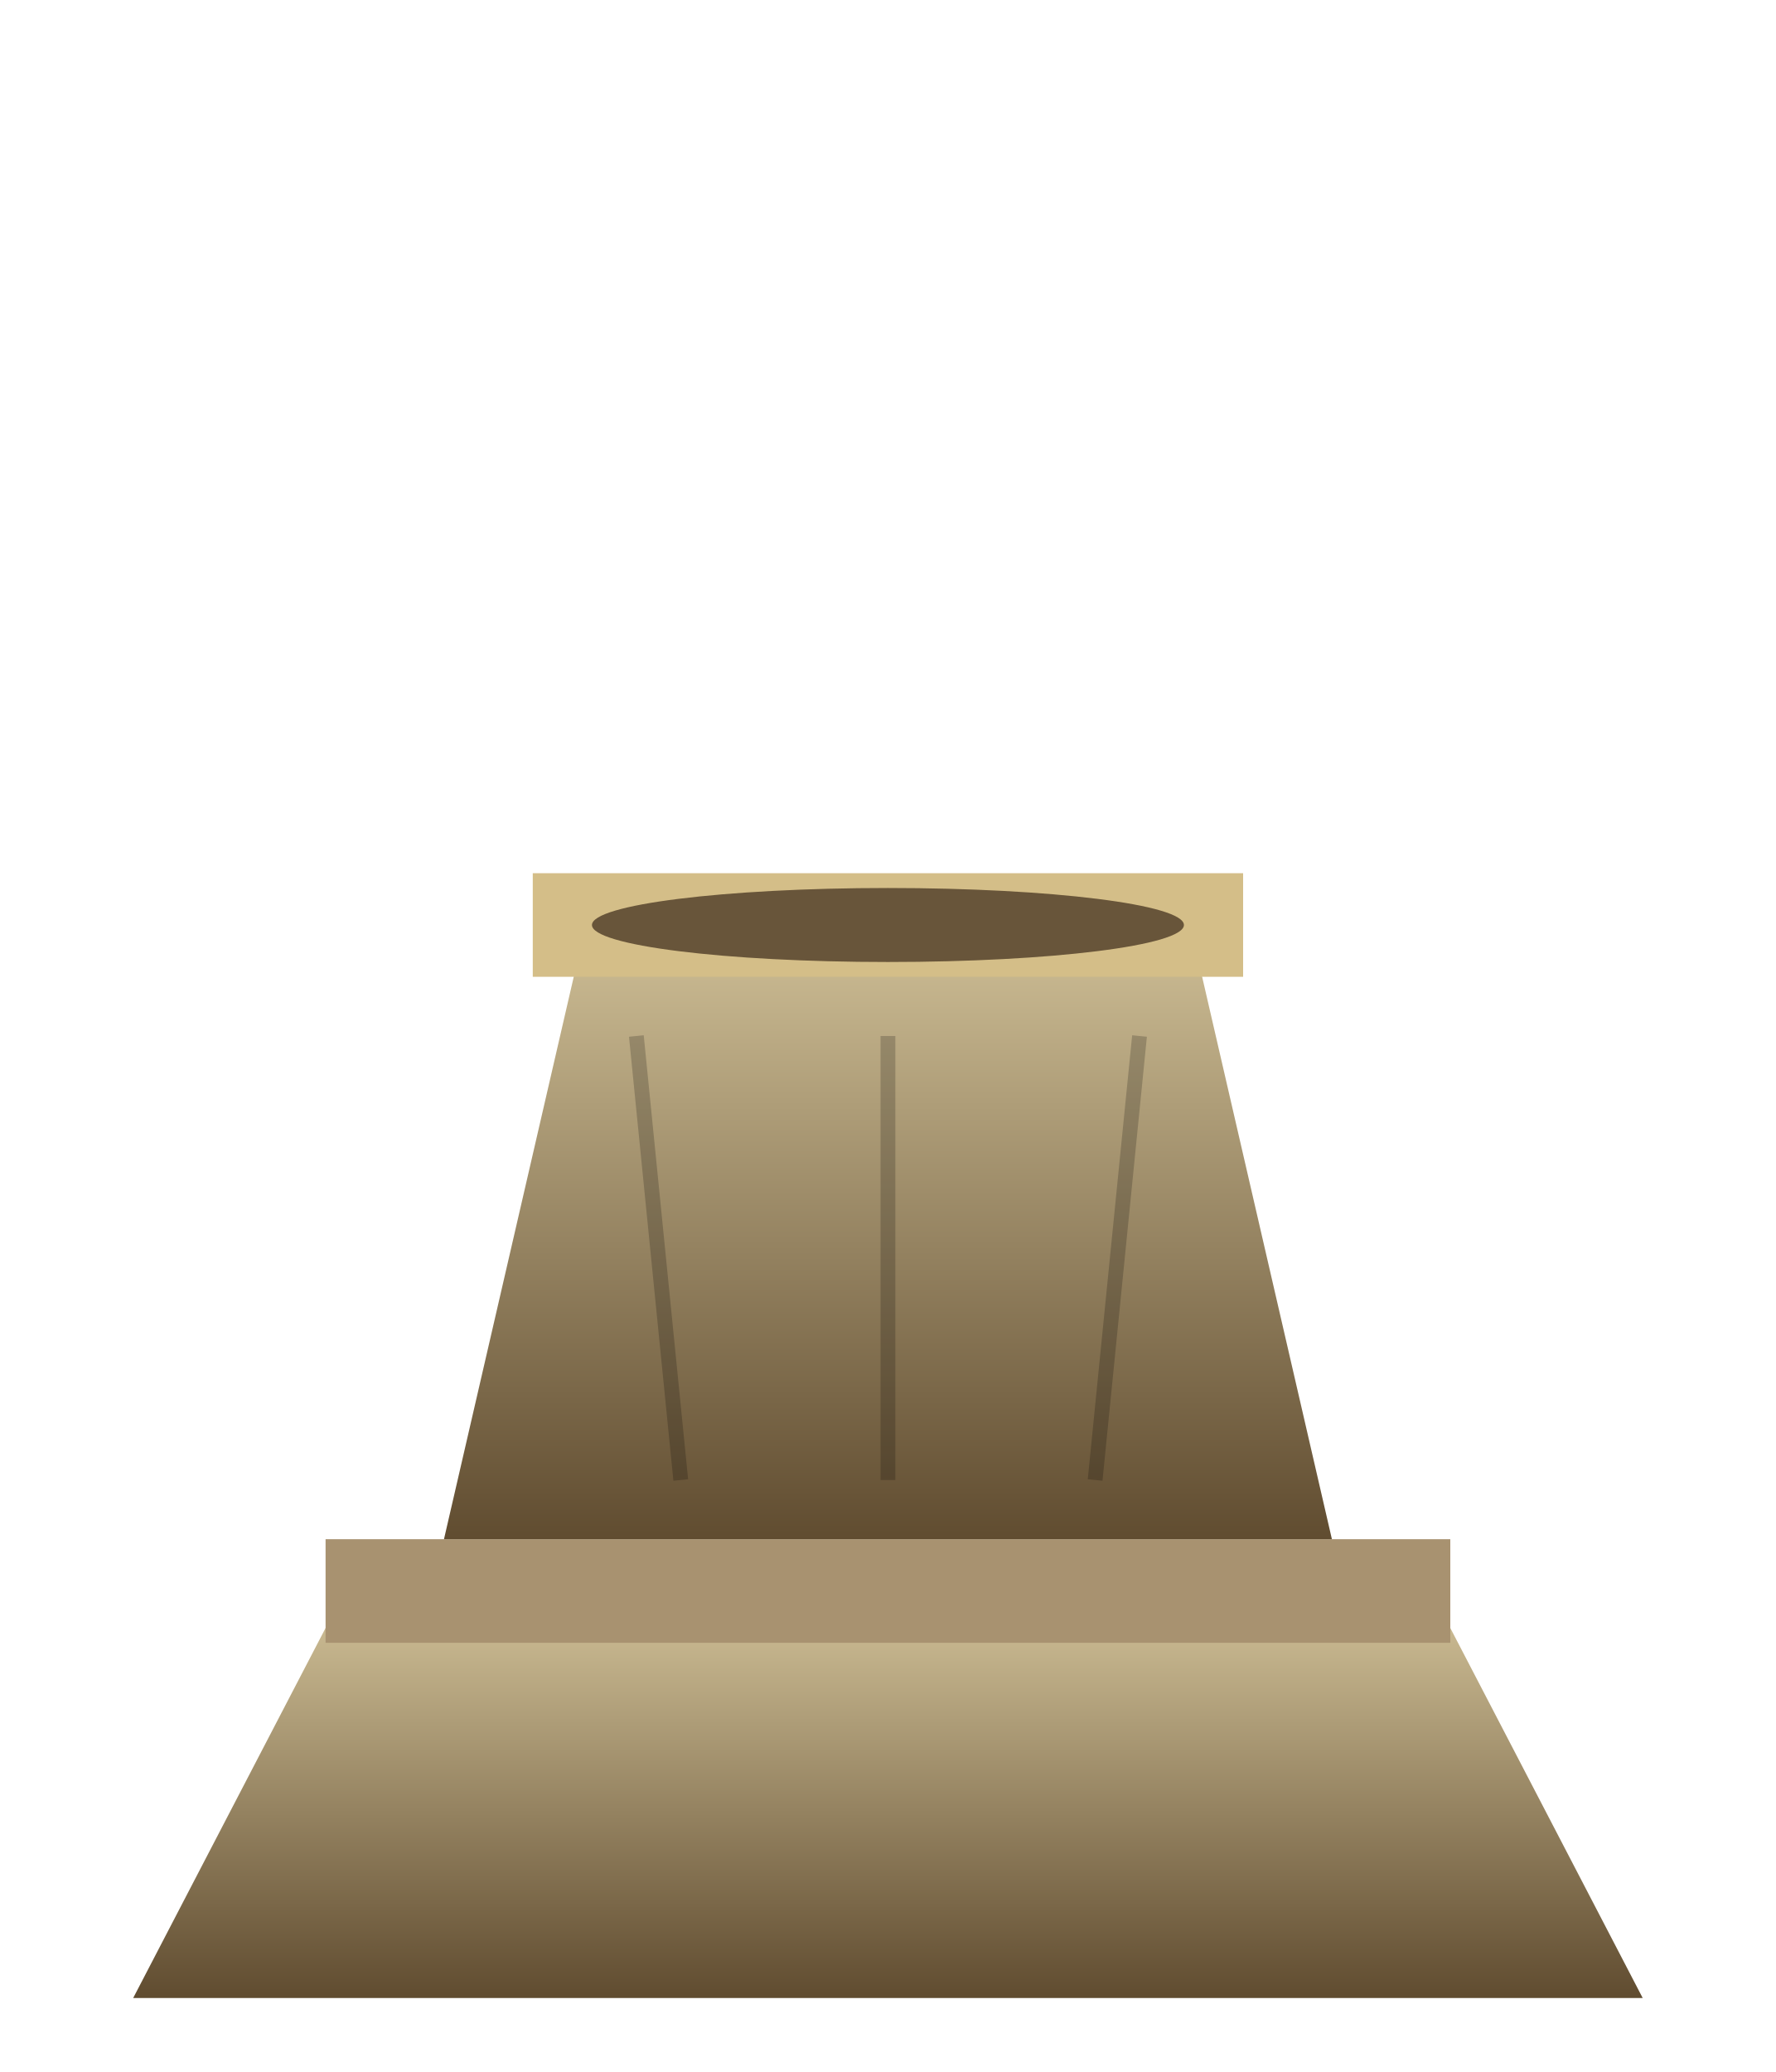
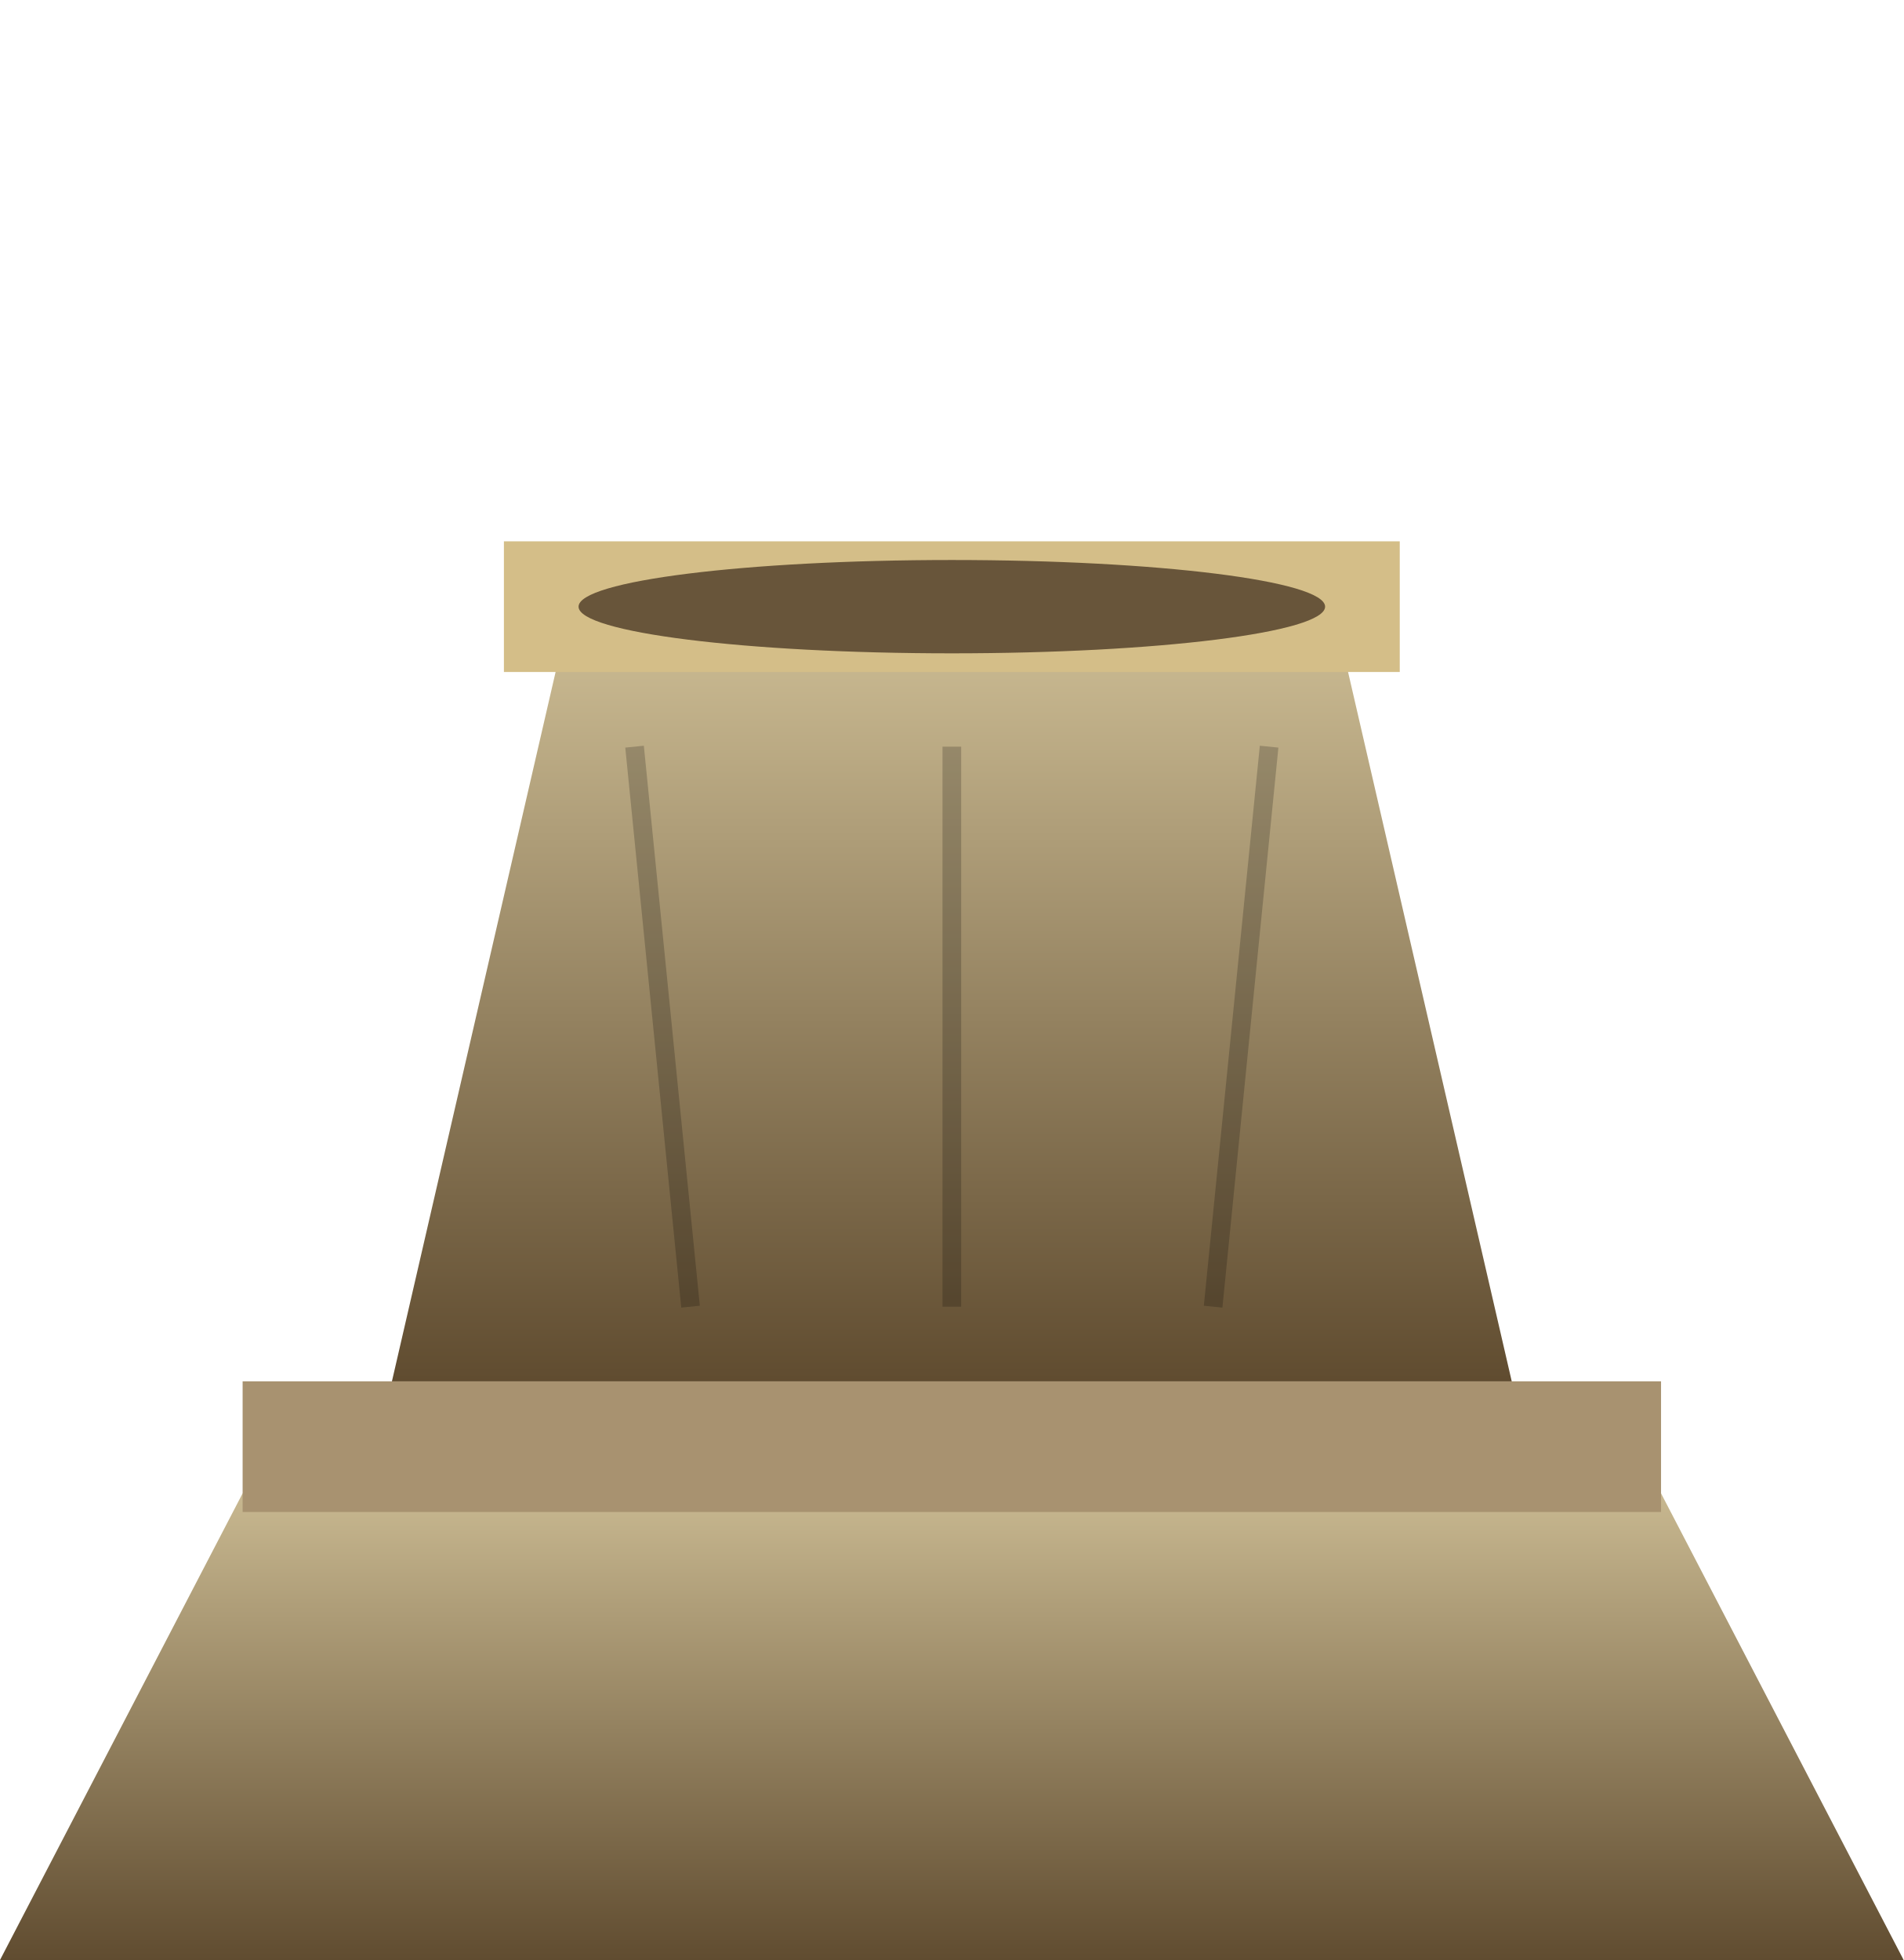
- <svg xmlns="http://www.w3.org/2000/svg" viewBox="0 0 240 280" width="240" height="280">
+ <svg xmlns="http://www.w3.org/2000/svg" viewBox="18 60 204 210" width="204" height="210">
  <defs>
    <linearGradient id="alc_stone" x1="0" y1="0" x2="0" y2="1">
      <stop offset="0" stop-color="#c8b890" />
      <stop offset="1" stop-color="#604c30" />
    </linearGradient>
  </defs>
  <path d="M 18 270 L 222 270 L 196 220 L 44 220 Z" fill="url(#alc_stone)" />
  <rect x="44" y="208" width="152" height="14" fill="#a89270" />
  <path d="M 60 208 L 180 208 L 162 130 L 78 130 Z" fill="url(#alc_stone)" />
  <line x1="86" y1="140" x2="92" y2="200" stroke="#000" opacity="0.2" stroke-width="2" />
  <line x1="120" y1="140" x2="120" y2="200" stroke="#000" opacity="0.2" stroke-width="2" />
  <line x1="154" y1="140" x2="148" y2="200" stroke="#000" opacity="0.2" stroke-width="2" />
  <rect x="72" y="118" width="96" height="14" fill="#d4be88" />
  <ellipse cx="120" cy="125" rx="40" ry="5" fill="#3a2818" opacity="0.7" />
</svg>
